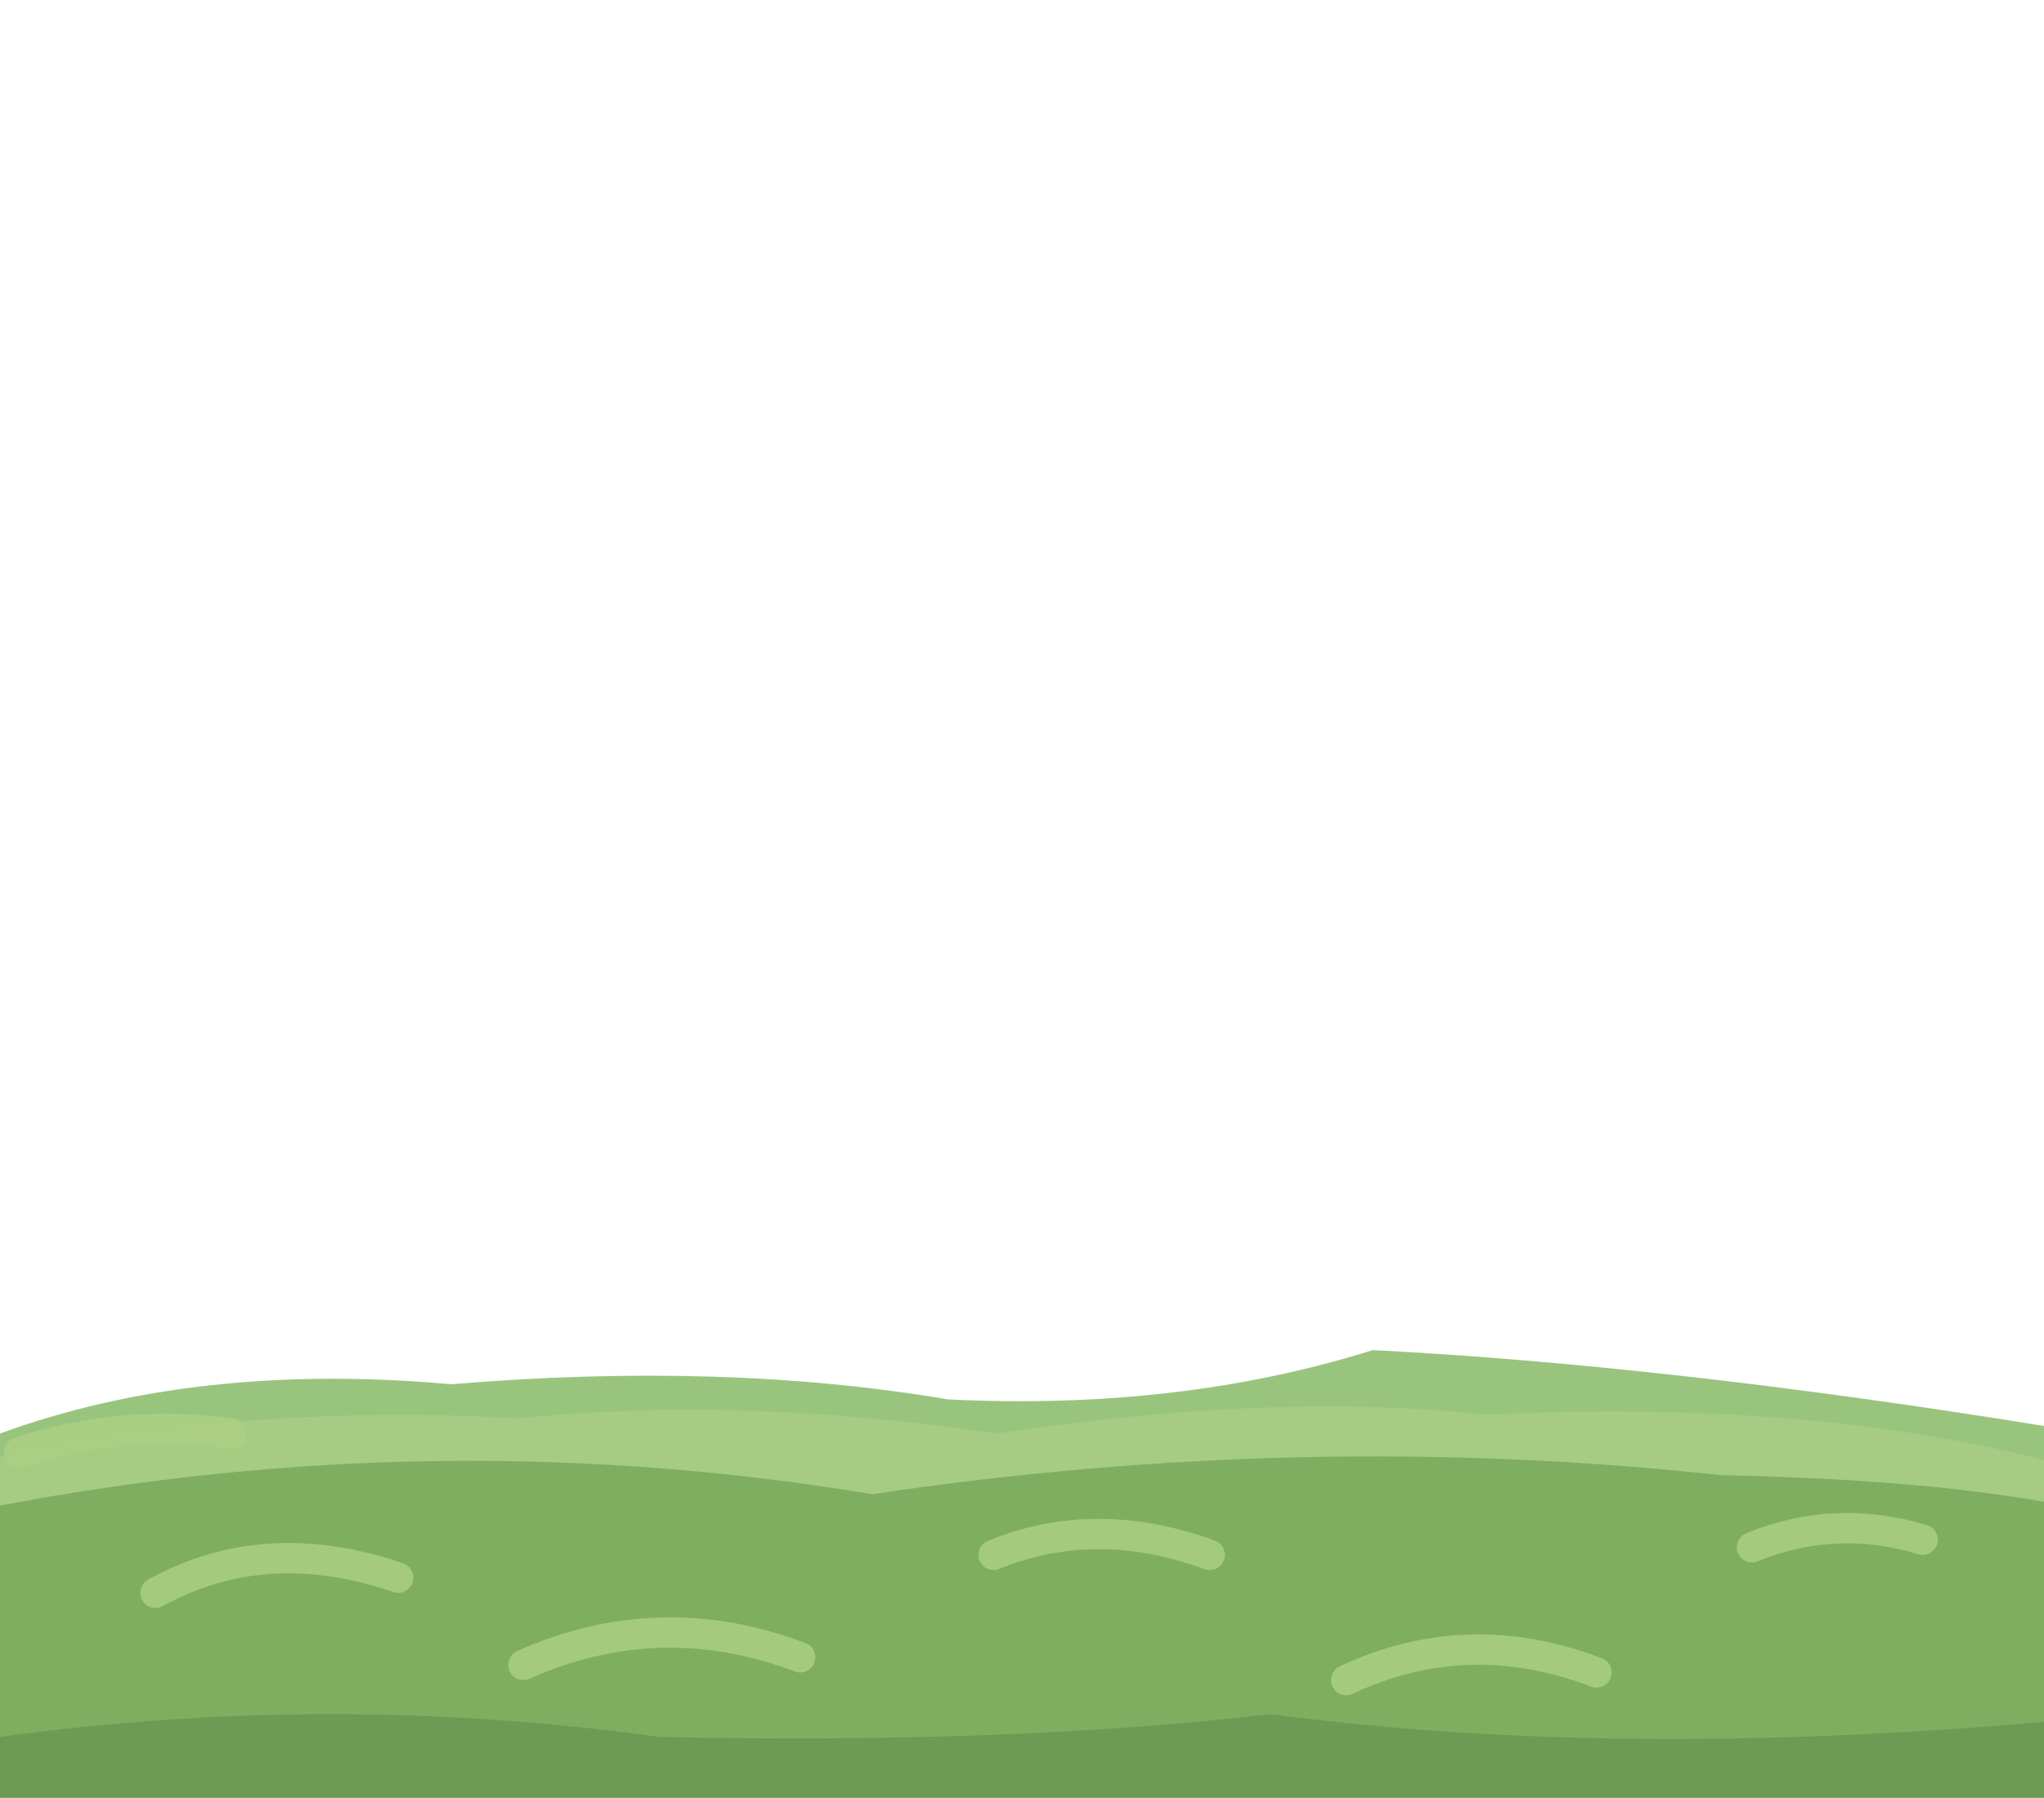
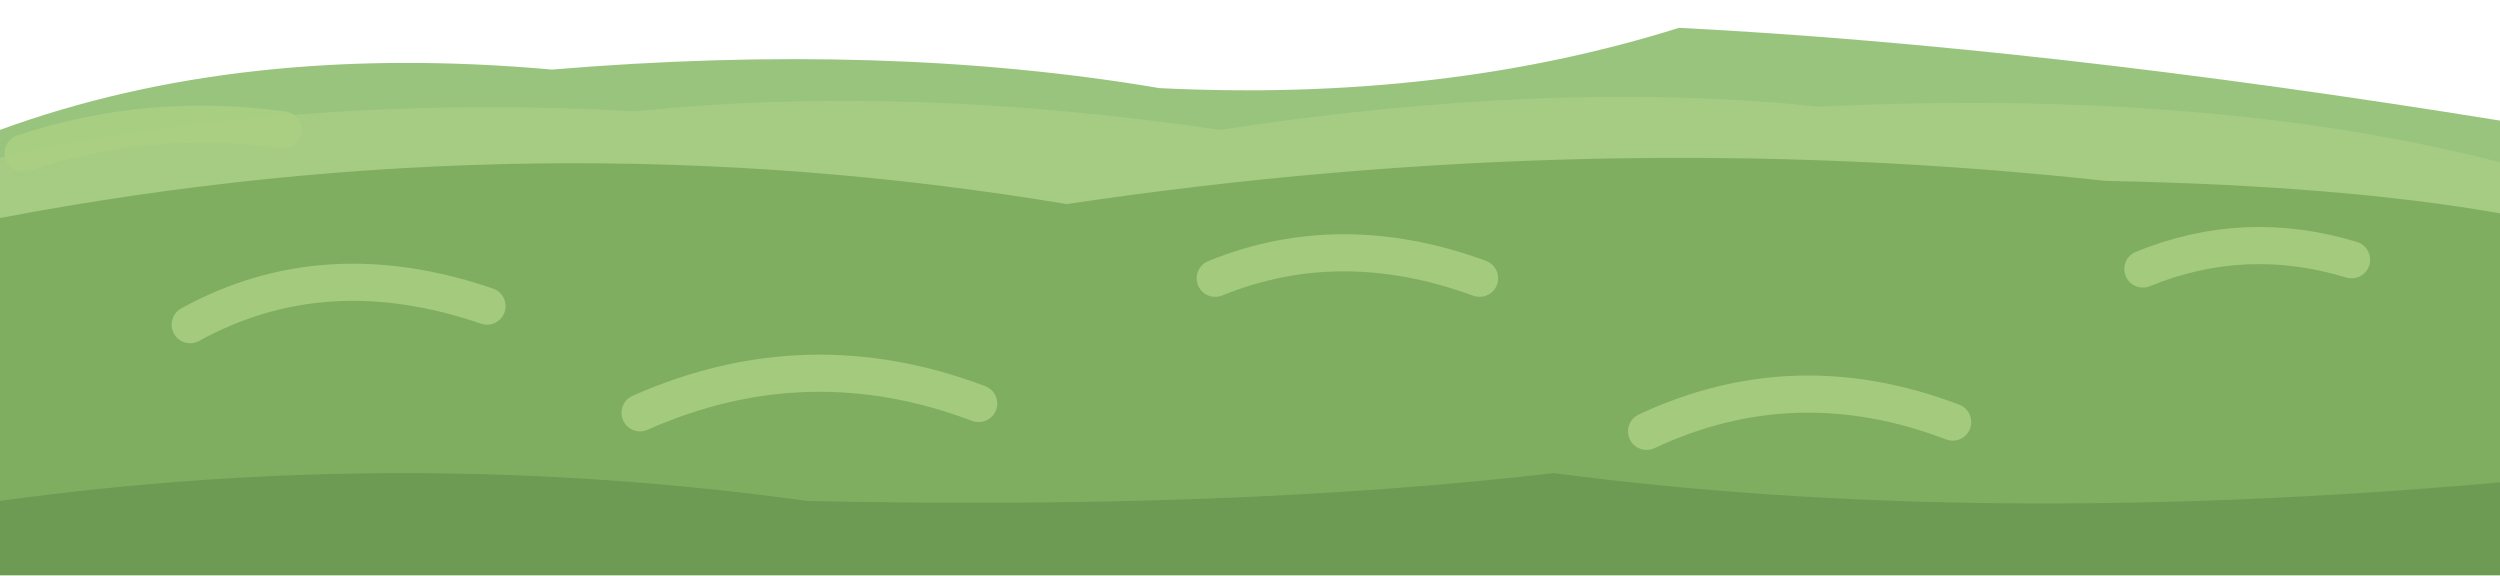
- <svg xmlns="http://www.w3.org/2000/svg" viewBox="0 0 539 474" width="539" height="474" role="img" aria-labelledby="title desc">
+ <svg xmlns="http://www.w3.org/2000/svg" viewBox="0 350 539 124" width="539" height="124" role="img" aria-labelledby="title desc" preserveAspectRatio="xMidYMid meet">
  <g id="landscape">
    <path d="M0 378 Q52 359 119 365 Q191 359 250 369 Q311 372 362 356 Q440 360 539 376 L539 474H0Z" fill="#99C47E" />
    <path d="M0 384 Q65 370 137 374 Q195 368 263 378 Q335 367 392 373 Q477 369 539 385 L539 474H0Z" fill="#A5CC82" />
    <path d="M0 397 Q116 375 230 394 Q344 377 454 389 Q505 390 539 396 V474H0Z" fill="#7FAE61" />
    <path d="M0 458 Q87 446 174 458 Q266 460 335 452 Q426 464 539 454V474H0Z" fill="#6E9B53" />
    <g id="grass-details" fill="none" stroke="#AAD083" stroke-width="8" stroke-linecap="round" opacity=".85">
      <path d="M5 383 Q32 374 61 378" />
      <path d="M41 420 Q70 404 105 416" />
      <path d="M138 439 Q174 423 211 437" />
      <path d="M262 410 Q289 399 319 410" />
      <path d="M355 443 Q387 428 421 441" />
      <path d="M462 408 Q484 399 507 406" />
    </g>
  </g>
</svg>
